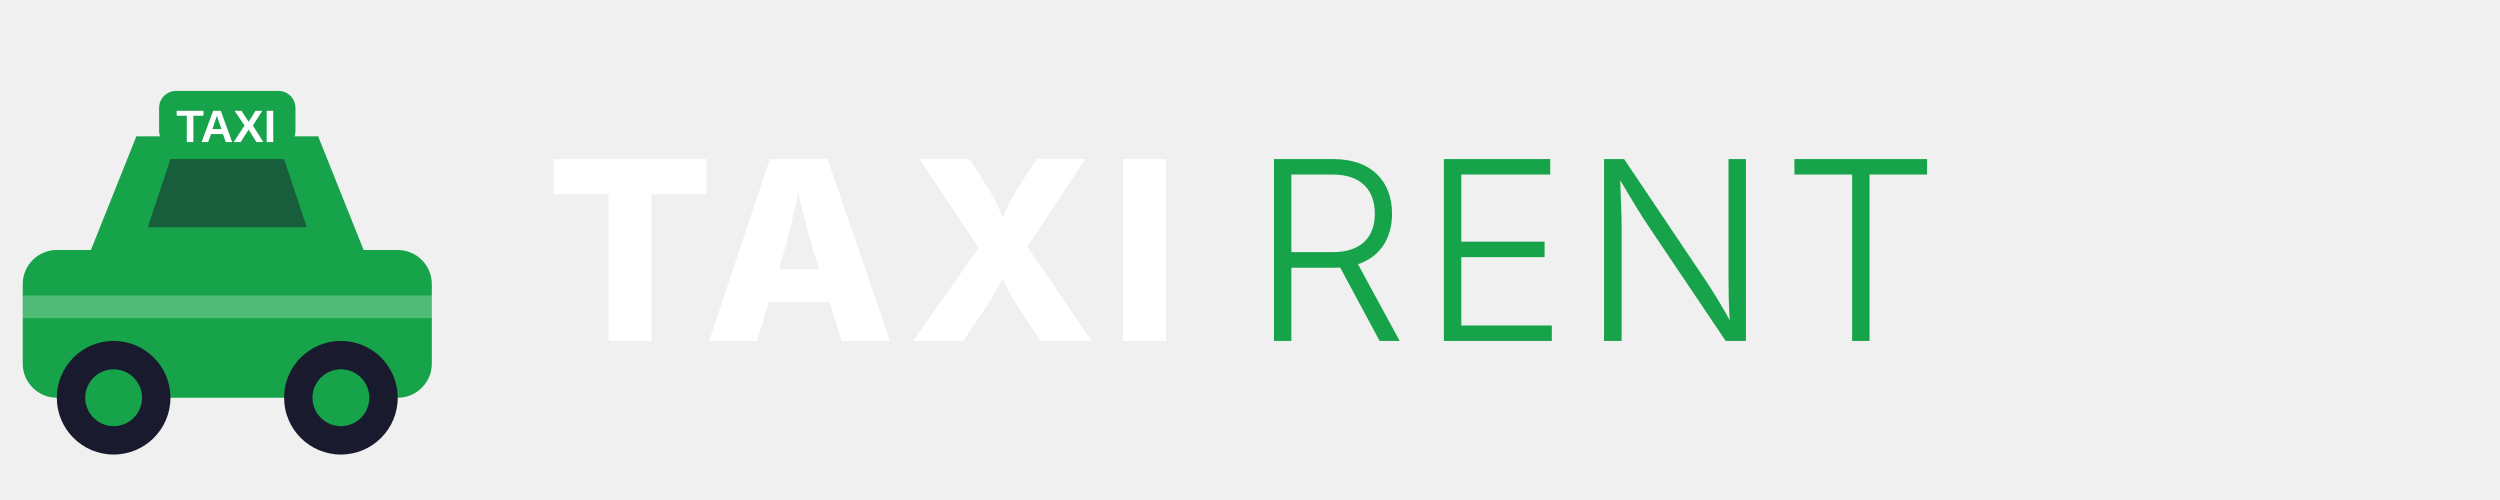
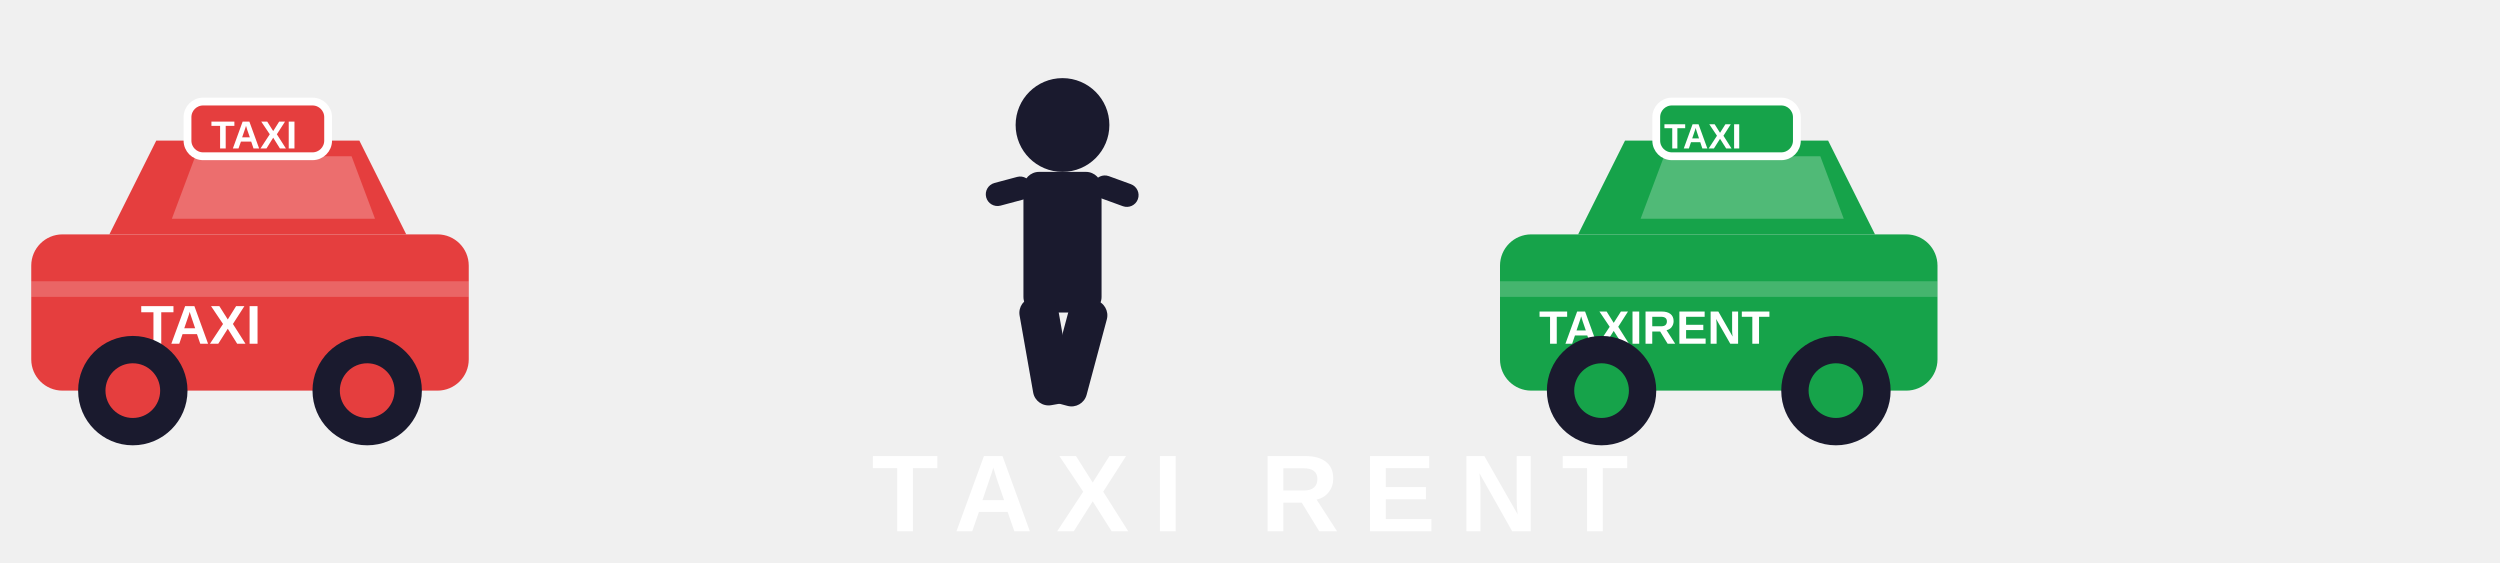
- <svg xmlns="http://www.w3.org/2000/svg" viewBox="0 0 220 44" fill="none" role="img" aria-label="Taxirent">
-   <g transform="translate(0, 4)">
-     <rect x="2" y="18" width="36" height="13" rx="3" fill="#16a34a" />
-     <path d="M8 18 L12 8 L28 8 L32 18Z" fill="#16a34a" />
-     <rect x="14" y="4" width="12" height="5" rx="1.5" fill="#16a34a" />
-     <text x="15.5" y="8.5" font-family="Arial, sans-serif" font-weight="700" font-size="4" fill="white">TAXI</text>
-     <path d="M13 16 L15 10 L25 10 L27 16Z" fill="#1a1a2e" opacity="0.5" />
-     <circle cx="10" cy="31" r="5" fill="#1a1a2e" />
-     <circle cx="10" cy="31" r="2.5" fill="#16a34a" />
-     <circle cx="30" cy="31" r="5" fill="#1a1a2e" />
-     <circle cx="30" cy="31" r="2.5" fill="#16a34a" />
-     <rect x="2" y="22" width="36" height="2" fill="white" opacity="0.25" />
+ <svg xmlns="http://www.w3.org/2000/svg" viewBox="0 0 320 72" role="img" aria-label="Taxi Rent">
+   <g transform="translate(4, 10)">
+     <rect x="0" y="20" width="56" height="20" rx="4" fill="#e53e3e" />
+     <path d="M10 20 L16 8 L42 8 L48 20Z" fill="#e53e3e" />
+     <rect x="20" y="3" width="18" height="7" rx="2" fill="#e53e3e" stroke="white" stroke-width="1" />
+     <text x="23" y="9" font-family="Arial,sans-serif" font-weight="800" font-size="5" fill="white">TAXI</text>
+     <path d="M18 18 L21 10 L41 10 L44 18Z" fill="white" opacity="0.25" />
+     <text x="14" y="34" font-family="Arial,sans-serif" font-weight="800" font-size="7" fill="white">TAXI</text>
+     <circle cx="13" cy="40" r="7" fill="#1a1a2e" />
+     <circle cx="13" cy="40" r="3.5" fill="#e53e3e" />
+     <circle cx="43" cy="40" r="7" fill="#1a1a2e" />
+     <circle cx="43" cy="40" r="3.5" fill="#e53e3e" />
+     <rect x="0" y="26" width="56" height="2" fill="white" opacity="0.2" />
  </g>
-   <text x="48" y="30" font-family="Inter, Arial, sans-serif" font-weight="800" font-size="22" letter-spacing="1" fill="white">TAXI</text>
-   <text x="110" y="30" font-family="Inter, Arial, sans-serif" font-weight="300" font-size="22" letter-spacing="1" fill="#16a34a">RENT</text>
+   <g transform="translate(124, 8)">
+     <circle cx="12" cy="8" r="6" fill="#1a1a2e" />
+     <rect x="7" y="14" width="10" height="18" rx="2" fill="#1a1a2e" />
+     <rect x="2" y="15" width="6" height="3" rx="1.5" fill="#1a1a2e" transform="rotate(-15 5 16)" />
+     <rect x="16" y="15" width="6" height="3" rx="1.5" fill="#1a1a2e" transform="rotate(20 19 16)" />
+     <rect x="7" y="30" width="5" height="14" rx="2" fill="#1a1a2e" transform="rotate(-10 9 35)" />
+     <rect x="12" y="30" width="5" height="14" rx="2" fill="#1a1a2e" transform="rotate(15 14 35)" />
+   </g>
+   <g transform="translate(192, 10)">
+     <rect x="0" y="20" width="56" height="20" rx="4" fill="#16a34a" />
+     <path d="M10 20 L16 8 L42 8 L48 20Z" fill="#16a34a" />
+     <rect x="20" y="3" width="18" height="7" rx="2" fill="#16a34a" stroke="white" stroke-width="1" />
+     <text x="21" y="9" font-family="Arial,sans-serif" font-weight="800" font-size="4.5" fill="white">TAXI</text>
+     <path d="M18 18 L21 10 L41 10 L44 18Z" fill="white" opacity="0.25" />
+     <text x="5" y="34" font-family="Arial,sans-serif" font-weight="800" font-size="6" fill="white">TAXIRENT</text>
+     <circle cx="13" cy="40" r="7" fill="#1a1a2e" />
+     <circle cx="13" cy="40" r="3.5" fill="#16a34a" />
+     <circle cx="43" cy="40" r="7" fill="#1a1a2e" />
+     <circle cx="43" cy="40" r="3.5" fill="#16a34a" />
+     <rect x="0" y="26" width="56" height="2" fill="white" opacity="0.2" />
+   </g>
+   <text x="160" y="68" font-family="Arial,sans-serif" font-weight="900" font-size="14" fill="white" text-anchor="middle" letter-spacing="3">TAXI RENT</text>
</svg>
